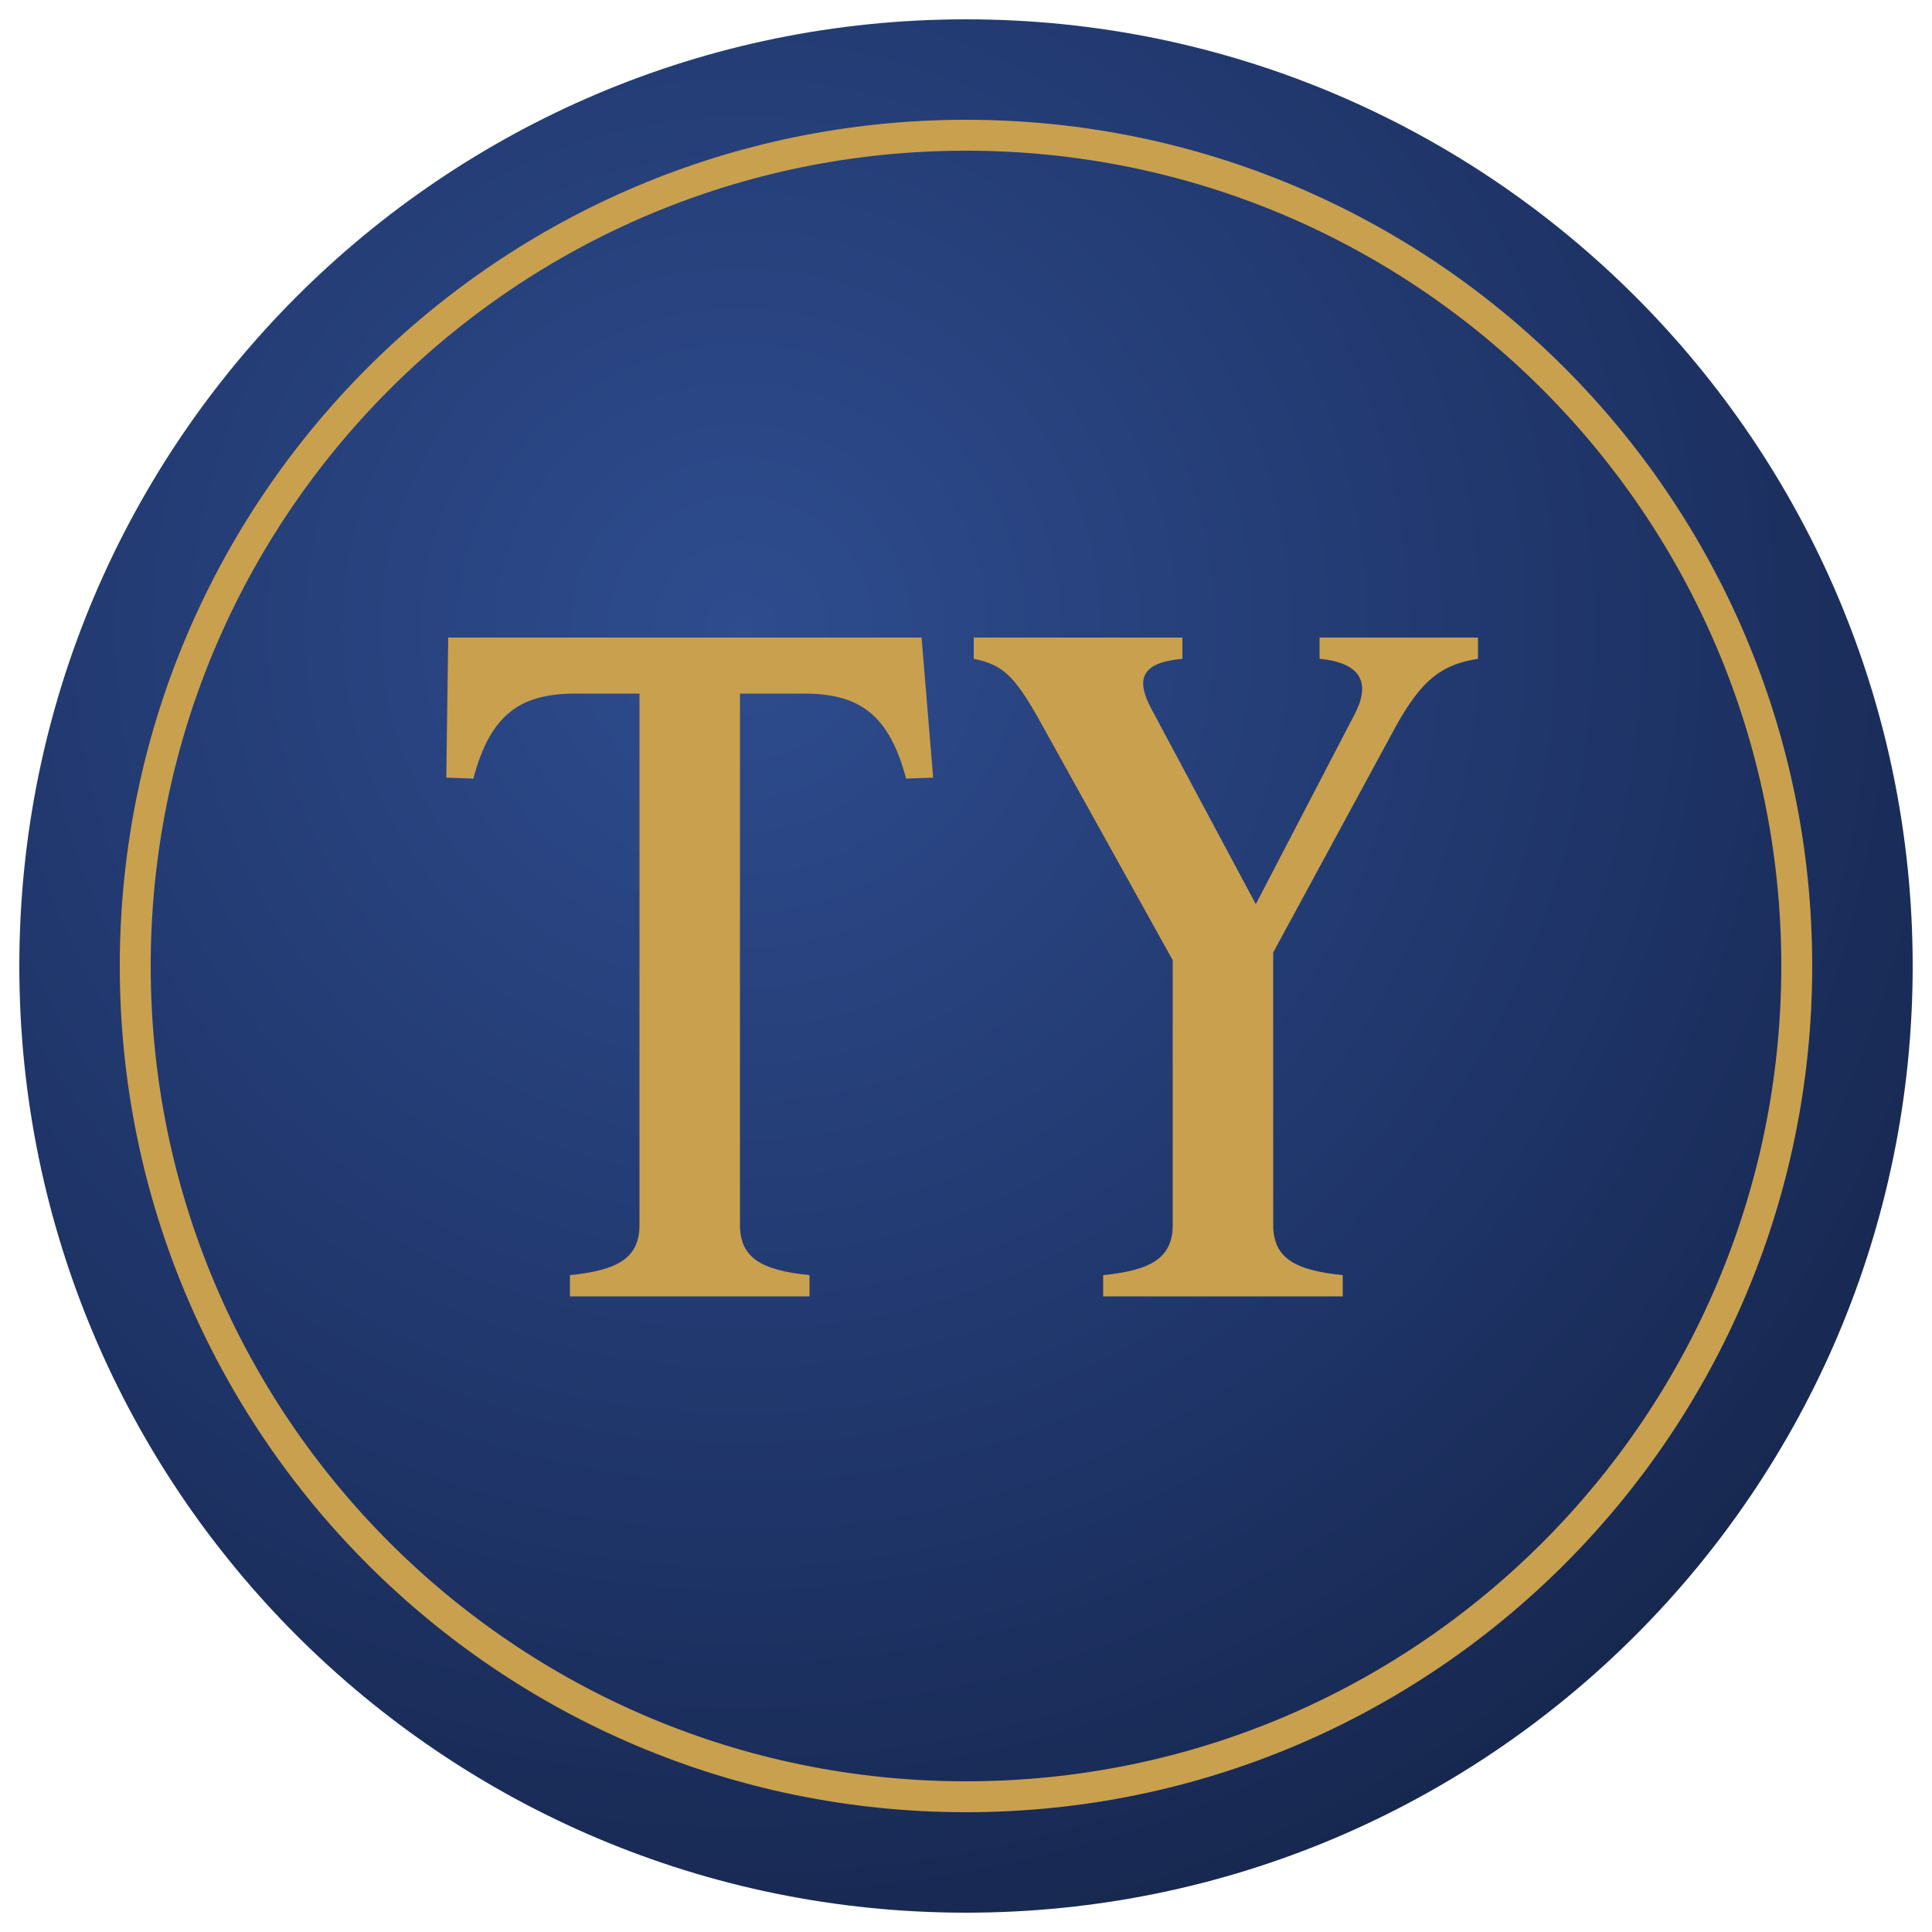
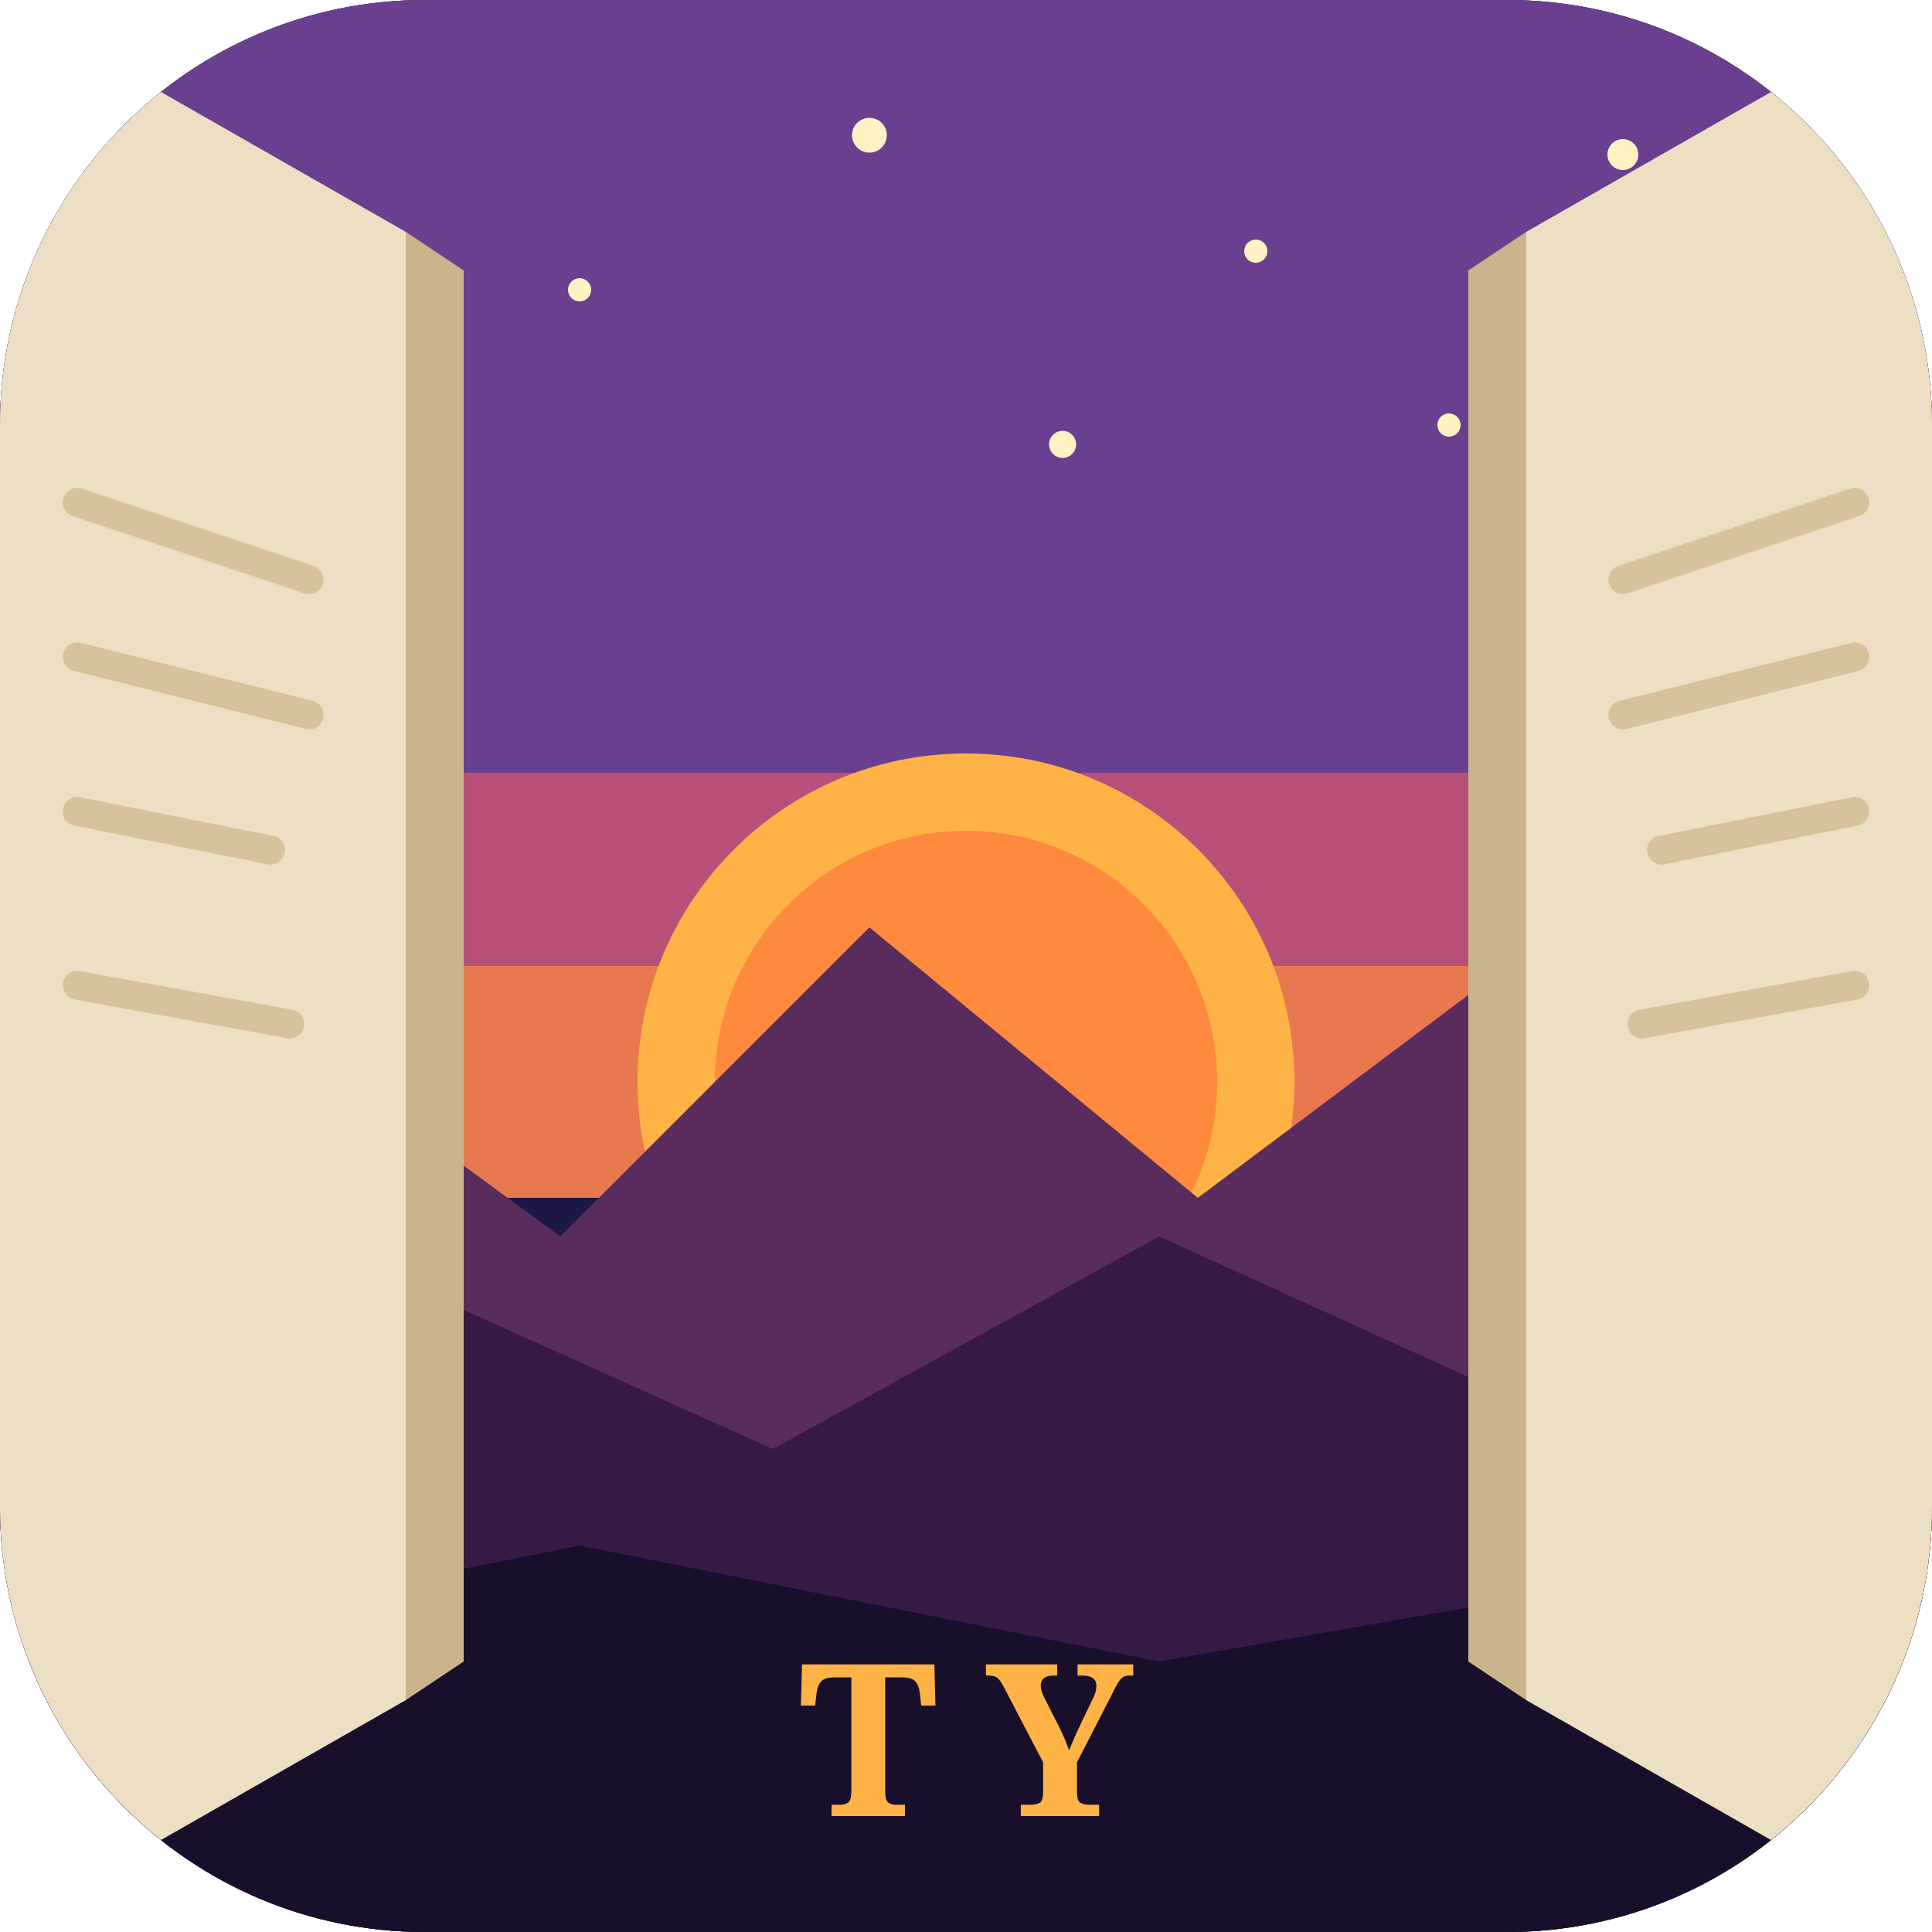
<svg xmlns="http://www.w3.org/2000/svg" viewBox="0 0 200 200">
  <defs>
-     <radialGradient id="g" cx="38%" cy="32%" r="75%">
-       <stop offset="0%" stop-color="#2E4C8E" />
-       <stop offset="62%" stop-color="#1F3569" />
-       <stop offset="100%" stop-color="#16264D" />
-     </radialGradient>
+     <clipPath id="c">
+       <rect width="200" height="200" rx="44" />
+     </clipPath>
  </defs>
-   <circle cx="100" cy="100" r="98" fill="url(#g)" />
-   <circle cx="100" cy="100" r="86" fill="none" stroke="#C9A04E" stroke-width="3.2" />
-   <g transform="translate(-0.6 0)">
-     <path d="M47 66 L96 66 L97.2 80.5 L94.4 80.6 C92.6 73.8 89.4 71.8 83.8 71.8 L77.2 71.8 L77.2 126.8 C77.2 130.2 79.4 131.5 84.4 132 L84.4 134.2 L59.6 134.2 L59.6 132 C64.6 131.5 66.8 130.2 66.8 126.8 L66.8 71.8 L60.2 71.8 C54.6 71.8 51.4 73.8 49.6 80.6 L46.8 80.5 Z" fill="#C9A04E" />
-     <path d="M101.4 66 L123 66 L123 68.2 C118.6 68.6 118.2 70.4 119.8 73.4 L130.6 93.6 L140.8 74 C142.6 70.6 141.4 68.6 137.2 68.2 L137.2 66 L153.6 66 L153.6 68.2 C149.8 68.8 147.8 70.4 145.2 75 L132.4 98.6 L132.4 126.8 C132.4 130.2 134.6 131.5 139.6 132 L139.6 134.2 L114.8 134.2 L114.8 132 C119.8 131.5 122 130.2 122 126.8 L122 99.4 L108 74.2 C105.6 70 104.4 68.8 101.4 68.2 Z" fill="#C9A04E" />
+   <g clip-path="url(#c)">
+     <rect width="200" height="200" fill="#1c1747" />
+     <rect width="200" height="120" fill="#3b2a6e" />
+     <rect width="200" height="90" fill="#6b3f8f" />
+     <rect y="80" width="200" height="40" fill="#b8507a" />
+     <rect y="100" width="200" height="24" fill="#e8784f" />
+     <g fill="#fff3c4">
+       <circle cx="24" cy="18" r="1.6" />
+       <circle cx="60" cy="30" r="1.2" />
+       <circle cx="90" cy="14" r="1.8" />
+       <circle cx="130" cy="26" r="1.2" />
+       <circle cx="168" cy="16" r="1.6" />
+       <circle cx="150" cy="44" r="1.2" />
+       <circle cx="46" cy="52" r="1.2" />
+       <circle cx="110" cy="46" r="1.4" />
+     </g>
+     <circle cx="100" cy="112" r="34" fill="#ffb347" />
+     <circle cx="100" cy="112" r="26" fill="#ff8a3d" />
+     <path d="M0 200 L0 130 L28 106 L58 128 L90 96 L124 124 L156 100 L182 118 L200 108 L200 200 Z" fill="#5a2c5e" />
+     <path d="M0 200 L0 150 L40 132 L80 150 L120 128 L164 148 L200 134 L200 200 Z" fill="#341a44" />
+     <path d="M0 200 L0 172 L60 160 L120 172 L200 158 L200 200 Z" fill="#1a0f2a" />
+     <path d="M0 0 L42 24 L42 176 L0 200 Z" fill="#ecdfc4" />
+     <path d="M42 24 L48 28 L48 172 L42 176 Z" fill="#c9b48c" />
+     <path d="M200 0 L158 24 L158 176 L200 200 Z" fill="#ecdfc4" />
+     <path d="M158 24 L152 28 L152 172 L158 176 Z" fill="#c9b48c" />
+     <path d="M8 52 L32 60 M8 68 L32 74 M8 84 L28 88 M8 102 L30 106" stroke="#d6c39c" stroke-width="3" stroke-linecap="round" />
+     <path d="M192 52 L168 60 M192 68 L168 74 M192 84 L172 88 M192 102 L170 106" stroke="#d6c39c" stroke-width="3" stroke-linecap="round" />
+     <text x="100" y="188" text-anchor="middle" font-family="Georgia, serif" font-size="22" font-weight="700" fill="#ffb347" letter-spacing="5">TY</text>
  </g>
</svg>
